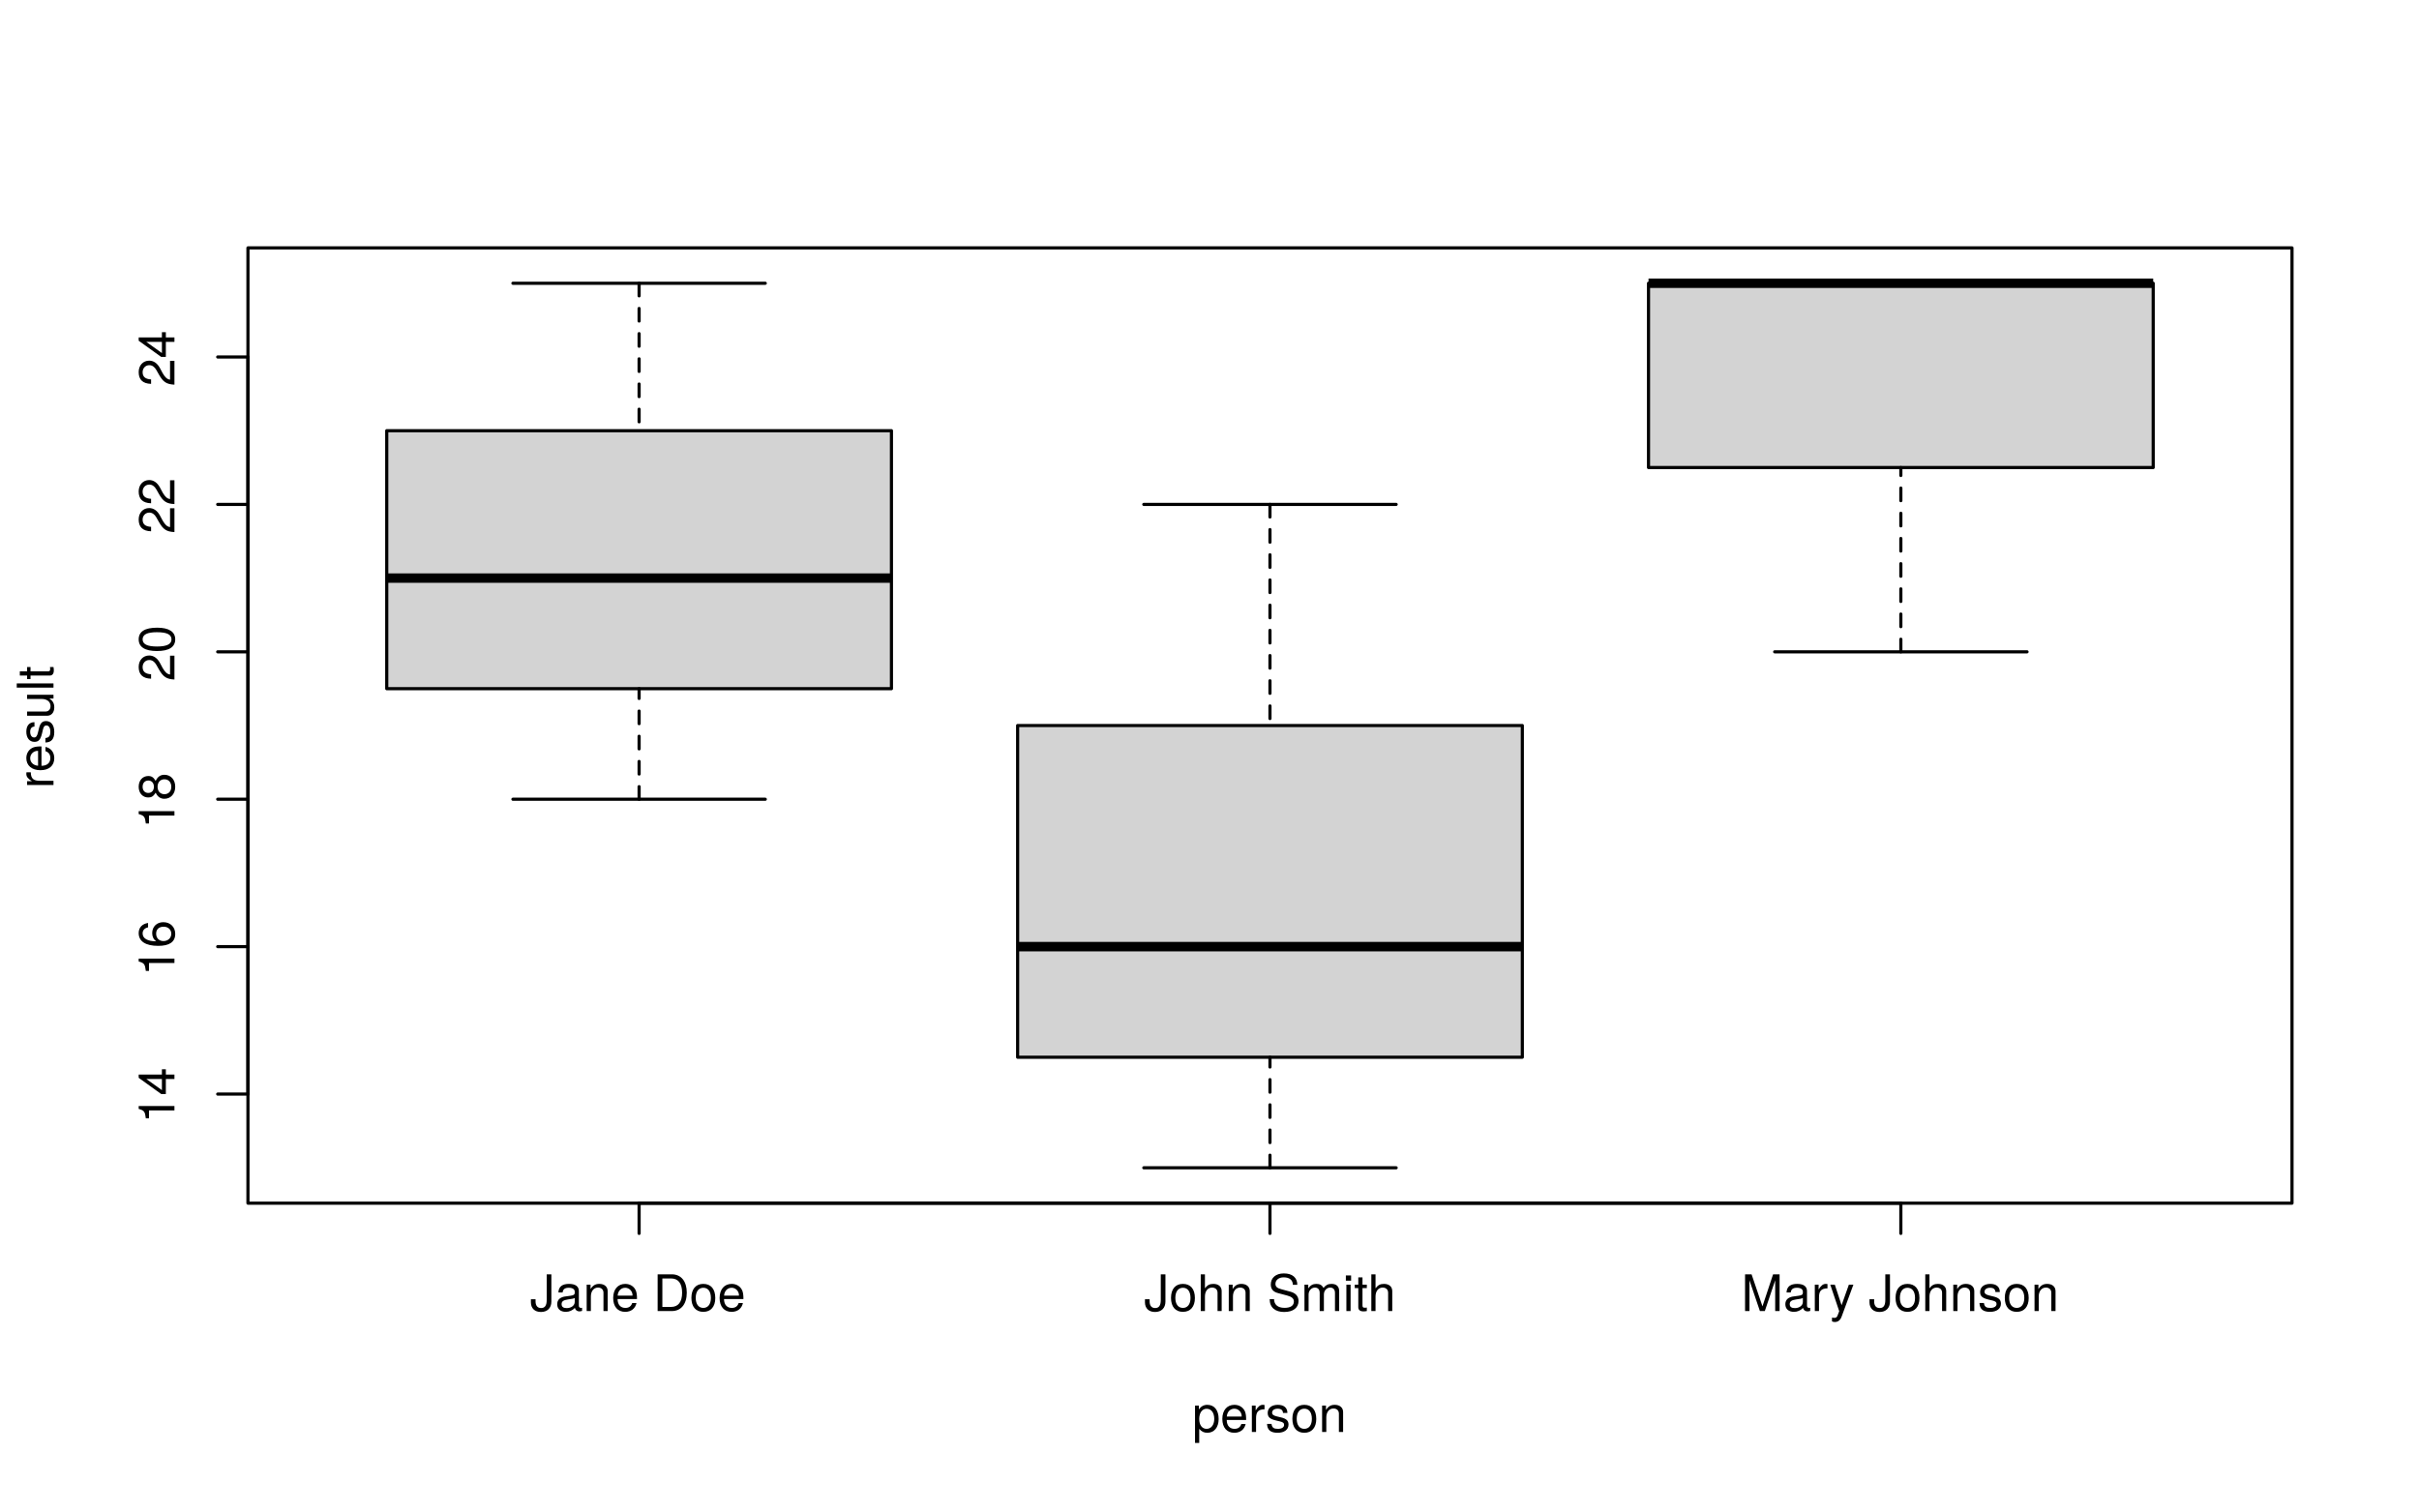
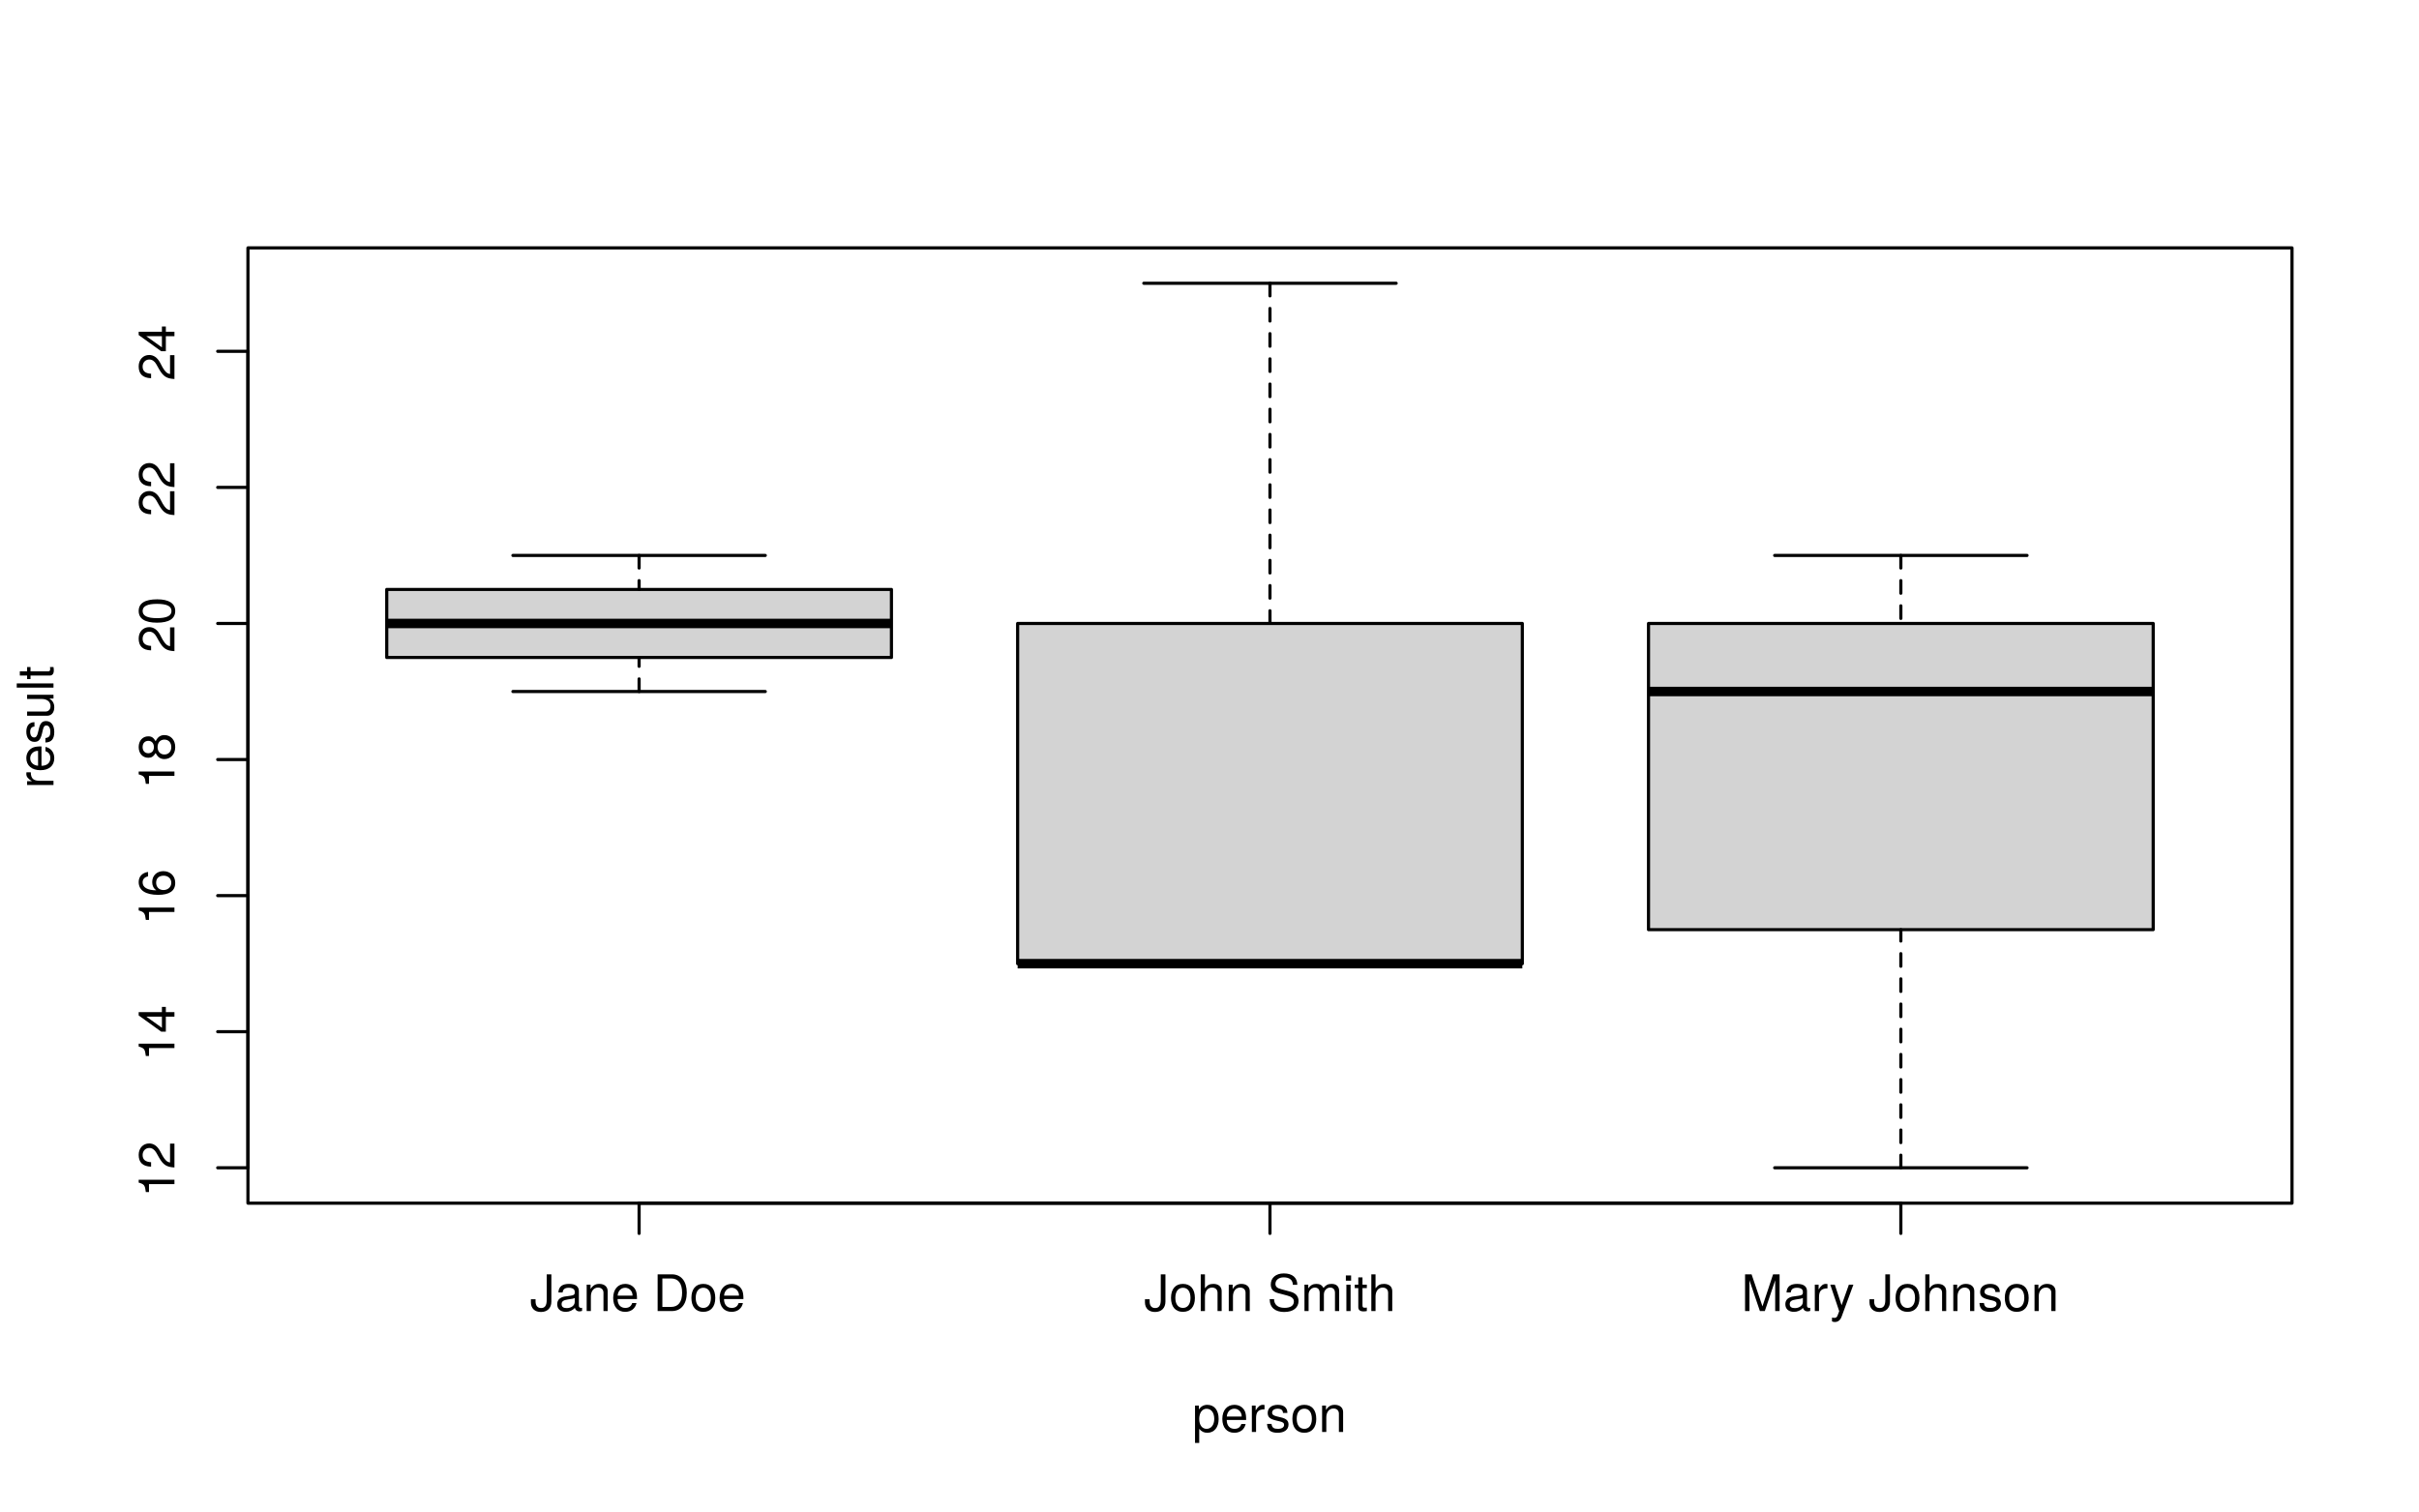
<svg xmlns="http://www.w3.org/2000/svg" xmlns:xlink="http://www.w3.org/1999/xlink" width="576pt" height="360pt" viewBox="0 0 576 360" version="1.1">
  <defs>
    <g>
      <symbol overflow="visible" id="glyph0-0">
        <path style="stroke:none;" d="" />
      </symbol>
      <symbol overflow="visible" id="glyph0-1">
        <path style="stroke:none;" d="M 5.109 -2.25 L 5.109 -8.75 L 4 -8.75 L 4 -2.656 C 4 -1.219 3.5 -0.719 2.656 -0.719 C 1.812 -0.719 1.344 -1.281 1.344 -2.297 L 1.344 -2.812 L 0.234 -2.812 L 0.234 -2.094 C 0.234 -0.688 1.109 0.219 2.641 0.219 C 4.156 0.219 5.109 -0.734 5.109 -2.25 Z M 5.109 -2.25 " />
      </symbol>
      <symbol overflow="visible" id="glyph0-2">
        <path style="stroke:none;" d="M 6.422 -0.031 L 6.422 -0.781 C 6.312 -0.75 6.266 -0.75 6.203 -0.75 C 5.859 -0.75 5.656 -0.938 5.656 -1.25 L 5.656 -4.75 C 5.656 -5.875 4.844 -6.469 3.297 -6.469 C 1.781 -6.469 0.844 -5.875 0.781 -4.422 L 1.781 -4.422 C 1.875 -5.203 2.328 -5.547 3.266 -5.547 C 4.156 -5.547 4.672 -5.203 4.672 -4.609 L 4.672 -4.344 C 4.672 -3.922 4.422 -3.75 3.625 -3.641 C 2.203 -3.469 1.984 -3.422 1.609 -3.266 C 0.875 -2.969 0.5 -2.406 0.5 -1.625 C 0.5 -0.484 1.297 0.188 2.562 0.188 C 3.375 0.188 4.156 -0.156 4.703 -0.75 C 4.812 -0.266 5.25 0.078 5.734 0.078 C 5.938 0.078 6.094 0.062 6.422 -0.031 Z M 4.672 -2.172 C 4.672 -1.266 3.75 -0.703 2.781 -0.703 C 2 -0.703 1.547 -0.969 1.547 -1.656 C 1.547 -2.312 1.984 -2.609 3.062 -2.766 C 4.109 -2.906 4.328 -2.953 4.672 -3.109 Z M 4.672 -2.172 " />
      </symbol>
      <symbol overflow="visible" id="glyph0-3">
        <path style="stroke:none;" d="M 5.844 0 L 5.844 -4.75 C 5.844 -5.797 5.062 -6.469 3.859 -6.469 C 2.922 -6.469 2.312 -6.109 1.766 -5.234 L 1.766 -6.281 L 0.844 -6.281 L 0.844 0 L 1.844 0 L 1.844 -3.469 C 1.844 -4.75 2.531 -5.594 3.547 -5.594 C 4.344 -5.594 4.844 -5.109 4.844 -4.359 L 4.844 0 Z M 5.844 0 " />
      </symbol>
      <symbol overflow="visible" id="glyph0-4">
        <path style="stroke:none;" d="M 6.156 -2.859 C 6.156 -3.766 6.078 -4.344 5.906 -4.812 C 5.5 -5.844 4.531 -6.469 3.359 -6.469 C 1.609 -6.469 0.484 -5.172 0.484 -3.109 C 0.484 -1.047 1.578 0.188 3.344 0.188 C 4.781 0.188 5.766 -0.641 6.031 -1.906 L 5.016 -1.906 C 4.734 -1.078 4.172 -0.75 3.375 -0.75 C 2.328 -0.75 1.547 -1.422 1.531 -2.859 Z M 5.094 -3.75 C 5.094 -3.75 5.094 -3.703 5.078 -3.672 L 1.547 -3.672 C 1.625 -4.781 2.344 -5.547 3.344 -5.547 C 4.328 -5.547 5.094 -4.734 5.094 -3.75 Z M 5.094 -3.75 " />
      </symbol>
      <symbol overflow="visible" id="glyph0-5">
        <path style="stroke:none;" d="" />
      </symbol>
      <symbol overflow="visible" id="glyph0-6">
        <path style="stroke:none;" d="M 8 -4.375 C 8 -7.094 6.656 -8.75 4.438 -8.75 L 1.062 -8.75 L 1.062 0 L 4.438 0 C 6.641 0 8 -1.656 8 -4.375 Z M 6.891 -4.375 C 6.891 -2.156 5.969 -0.984 4.25 -0.984 L 2.188 -0.984 L 2.188 -7.766 L 4.25 -7.766 C 5.969 -7.766 6.891 -6.594 6.891 -4.375 Z M 6.891 -4.375 " />
      </symbol>
      <symbol overflow="visible" id="glyph0-7">
        <path style="stroke:none;" d="M 6.125 -3.094 C 6.125 -5.266 5.078 -6.469 3.266 -6.469 C 1.5 -6.469 0.438 -5.25 0.438 -3.141 C 0.438 -1.031 1.484 0.188 3.281 0.188 C 5.047 0.188 6.125 -1.031 6.125 -3.094 Z M 5.078 -3.109 C 5.078 -1.625 4.375 -0.75 3.281 -0.75 C 2.156 -0.75 1.469 -1.625 1.469 -3.141 C 1.469 -4.656 2.156 -5.547 3.281 -5.547 C 4.406 -5.547 5.078 -4.672 5.078 -3.109 Z M 5.078 -3.109 " />
      </symbol>
      <symbol overflow="visible" id="glyph0-8">
        <path style="stroke:none;" d="M 5.828 0 L 5.828 -4.75 C 5.828 -5.812 5.078 -6.469 3.859 -6.469 C 2.969 -6.469 2.422 -6.188 1.844 -5.422 L 1.844 -8.75 L 0.844 -8.75 L 0.844 0 L 1.844 0 L 1.844 -3.469 C 1.844 -4.75 2.516 -5.594 3.547 -5.594 C 4.25 -5.594 4.844 -5.188 4.844 -4.359 L 4.844 0 Z M 5.828 0 " />
      </symbol>
      <symbol overflow="visible" id="glyph0-9">
        <path style="stroke:none;" d="M 7.453 -2.406 C 7.453 -3.484 6.781 -4.266 5.594 -4.594 L 3.391 -5.188 C 2.344 -5.453 1.953 -5.812 1.953 -6.484 C 1.953 -7.375 2.734 -8.031 3.906 -8.031 C 5.297 -8.031 6.094 -7.391 6.094 -6.25 L 7.156 -6.25 C 7.156 -7.969 5.969 -8.969 3.953 -8.969 C 2.031 -8.969 0.844 -7.906 0.844 -6.328 C 0.844 -5.25 1.406 -4.578 2.562 -4.281 L 4.734 -3.703 C 5.828 -3.422 6.344 -2.969 6.344 -2.297 C 6.344 -1.328 5.609 -0.766 4.109 -0.766 C 2.453 -0.766 1.625 -1.594 1.625 -2.844 L 0.578 -2.844 C 0.578 -0.781 1.969 0.219 4.031 0.219 C 6.25 0.219 7.453 -0.844 7.453 -2.406 Z M 7.453 -2.406 " />
      </symbol>
      <symbol overflow="visible" id="glyph0-10">
        <path style="stroke:none;" d="M 9.125 0 L 9.125 -4.719 C 9.125 -5.844 8.5 -6.469 7.312 -6.469 C 6.484 -6.469 5.969 -6.219 5.391 -5.516 C 5.016 -6.188 4.516 -6.469 3.703 -6.469 C 2.859 -6.469 2.297 -6.156 1.766 -5.406 L 1.766 -6.281 L 0.859 -6.281 L 0.859 0 L 1.844 0 L 1.844 -3.953 C 1.844 -4.859 2.516 -5.594 3.328 -5.594 C 4.062 -5.594 4.484 -5.141 4.484 -4.328 L 4.484 0 L 5.484 0 L 5.484 -3.953 C 5.484 -4.859 6.156 -5.594 6.969 -5.594 C 7.703 -5.594 8.125 -5.125 8.125 -4.328 L 8.125 0 Z M 9.125 0 " />
      </symbol>
      <symbol overflow="visible" id="glyph0-11">
        <path style="stroke:none;" d="M 1.844 0 L 1.844 -6.281 L 0.844 -6.281 L 0.844 0 Z M 1.969 -7.234 L 1.969 -8.484 L 0.719 -8.484 L 0.719 -7.234 Z M 1.969 -7.234 " />
      </symbol>
      <symbol overflow="visible" id="glyph0-12">
        <path style="stroke:none;" d="M 3.047 0 L 3.047 -0.844 C 2.922 -0.797 2.766 -0.797 2.562 -0.797 C 2.141 -0.797 2.016 -0.906 2.016 -1.359 L 2.016 -5.469 L 3.047 -5.469 L 3.047 -6.281 L 2.016 -6.281 L 2.016 -8.016 L 1.016 -8.016 L 1.016 -6.281 L 0.172 -6.281 L 0.172 -5.469 L 1.016 -5.469 L 1.016 -0.906 C 1.016 -0.281 1.453 0.078 2.234 0.078 C 2.469 0.078 2.719 0.062 3.047 0 Z M 3.047 0 " />
      </symbol>
      <symbol overflow="visible" id="glyph0-13">
        <path style="stroke:none;" d="M 9.125 0 L 9.125 -8.75 L 7.578 -8.75 L 5.047 -1.125 L 2.453 -8.75 L 0.906 -8.75 L 0.906 0 L 1.953 0 L 1.953 -7.328 L 4.438 0 L 5.609 0 L 8.078 -7.328 L 8.078 0 Z M 9.125 0 " />
      </symbol>
      <symbol overflow="visible" id="glyph0-14">
        <path style="stroke:none;" d="M 3.859 -5.406 L 3.859 -6.438 C 3.688 -6.453 3.594 -6.469 3.469 -6.469 C 2.812 -6.469 2.328 -6.078 1.75 -5.141 L 1.75 -6.281 L 0.844 -6.281 L 0.844 0 L 1.844 0 L 1.844 -3.266 C 1.844 -4.688 2.297 -5.391 3.859 -5.406 Z M 3.859 -5.406 " />
      </symbol>
      <symbol overflow="visible" id="glyph0-15">
        <path style="stroke:none;" d="M 5.734 -6.281 L 4.656 -6.281 L 2.922 -1.391 L 1.312 -6.281 L 0.234 -6.281 L 2.359 0.031 L 1.984 1.016 C 1.812 1.469 1.609 1.625 1.172 1.625 C 1.031 1.625 0.859 1.609 0.641 1.562 L 0.641 2.453 C 0.859 2.562 1.062 2.609 1.312 2.609 C 2.031 2.609 2.609 2.219 2.938 1.312 Z M 5.734 -6.281 " />
      </symbol>
      <symbol overflow="visible" id="glyph0-16">
        <path style="stroke:none;" d="M 5.516 -1.766 C 5.516 -2.703 4.984 -3.172 3.734 -3.469 L 2.766 -3.703 C 1.953 -3.891 1.609 -4.156 1.609 -4.594 C 1.609 -5.172 2.125 -5.547 2.938 -5.547 C 3.75 -5.547 4.172 -5.203 4.203 -4.531 L 5.25 -4.531 C 5.25 -5.766 4.422 -6.469 2.969 -6.469 C 1.516 -6.469 0.562 -5.719 0.562 -4.547 C 0.562 -3.562 1.062 -3.094 2.562 -2.734 L 3.484 -2.516 C 4.188 -2.344 4.469 -2.141 4.469 -1.688 C 4.469 -1.094 3.875 -0.75 3 -0.75 C 2.094 -0.75 1.594 -0.953 1.469 -1.922 L 0.406 -1.922 C 0.453 -0.469 1.266 0.188 2.922 0.188 C 4.5 0.188 5.516 -0.547 5.516 -1.766 Z M 5.516 -1.766 " />
      </symbol>
      <symbol overflow="visible" id="glyph0-17">
        <path style="stroke:none;" d="M 6.281 -3.078 C 6.281 -5.203 5.25 -6.469 3.578 -6.469 C 2.719 -6.469 2.047 -6.078 1.578 -5.344 L 1.578 -6.281 L 0.656 -6.281 L 0.656 2.609 L 1.656 2.609 L 1.656 -0.75 C 2.188 -0.109 2.766 0.188 3.594 0.188 C 5.203 0.188 6.281 -1.078 6.281 -3.078 Z M 5.234 -3.109 C 5.234 -1.688 4.5 -0.75 3.406 -0.75 C 2.359 -0.75 1.656 -1.625 1.656 -3.094 C 1.656 -4.578 2.359 -5.531 3.406 -5.531 C 4.516 -5.531 5.234 -4.609 5.234 -3.109 Z M 5.234 -3.109 " />
      </symbol>
      <symbol overflow="visible" id="glyph1-0">
        <path style="stroke:none;" d="" />
      </symbol>
      <symbol overflow="visible" id="glyph1-1">
        <path style="stroke:none;" d="M 0 -4.156 L -8.516 -4.156 L -8.516 -3.469 C -7.203 -3.094 -7.016 -2.859 -6.812 -1.219 L -6.062 -1.219 L -6.062 -3.109 L 0 -3.109 Z M 0 -4.156 " />
      </symbol>
      <symbol overflow="visible" id="glyph1-2">
+         <path style="stroke:none;" d="M -6.016 -6.125 C -7.453 -6.125 -8.516 -5.016 -8.516 -3.406 C -8.516 -1.672 -7.625 -0.656 -5.562 -0.594 L -5.562 -1.656 C -6.984 -1.734 -7.578 -2.328 -7.578 -3.375 C -7.578 -4.328 -6.906 -5.047 -5.984 -5.047 C -5.312 -5.047 -4.734 -4.656 -4.312 -3.906 L -3.688 -2.797 C -2.672 -1.016 -1.875 -0.5 0 -0.406 L 0 -6.078 L -1.047 -6.078 L -1.047 -1.594 C -1.734 -1.703 -2.188 -2.094 -2.797 -3.125 L -3.438 -4.328 C -4.078 -5.516 -4.969 -6.125 -6.016 -6.125 Z M -6.016 -6.125 " />
+       </symbol>
+       <symbol overflow="visible" id="glyph1-3">
        <path style="stroke:none;" d="M -2.047 -6.234 L -2.984 -6.234 L -2.984 -4.984 L -8.516 -4.984 L -8.516 -4.203 L -3.156 -0.344 L -2.047 -0.344 L -2.047 -3.922 L 0 -3.922 L 0 -4.984 L -2.047 -4.984 Z M -2.984 -3.922 L -2.984 -1.266 L -6.703 -3.922 Z M -2.984 -3.922 " />
      </symbol>
-       <symbol overflow="visible" id="glyph1-3">
+       <symbol overflow="visible" id="glyph1-4">
        <path style="stroke:none;" d="M -2.641 -6.156 C -4.219 -6.156 -5.297 -5.078 -5.297 -3.547 C -5.297 -2.719 -4.969 -2.047 -4.344 -1.594 C -6.422 -1.609 -7.578 -2.281 -7.578 -3.484 C -7.578 -4.234 -7.109 -4.75 -6.281 -4.922 L -6.281 -5.969 C -7.688 -5.766 -8.516 -4.859 -8.516 -3.562 C -8.516 -1.578 -6.844 -0.516 -3.875 -0.516 C -1.219 -0.516 0.188 -1.422 0.188 -3.375 C 0.188 -4.984 -0.969 -6.156 -2.641 -6.156 Z M -2.562 -5.078 C -1.484 -5.078 -0.75 -4.359 -0.75 -3.391 C -0.75 -2.406 -1.531 -1.656 -2.609 -1.656 C -3.672 -1.656 -4.359 -2.375 -4.359 -3.422 C -4.359 -4.438 -3.703 -5.078 -2.562 -5.078 Z M -2.562 -5.078 " />
      </symbol>
-       <symbol overflow="visible" id="glyph1-4">
+       <symbol overflow="visible" id="glyph1-5">
        <path style="stroke:none;" d="M -2.406 -6.156 C -3.344 -6.156 -4.016 -5.672 -4.469 -4.688 C -5 -5.562 -5.438 -5.859 -6.234 -5.859 C -7.578 -5.859 -8.516 -4.812 -8.516 -3.297 C -8.516 -1.797 -7.578 -0.75 -6.234 -0.75 C -5.453 -0.75 -5.016 -1.031 -4.469 -1.891 C -4.016 -0.922 -3.344 -0.438 -2.406 -0.438 C -0.859 -0.438 0.188 -1.625 0.188 -3.297 C 0.188 -4.984 -0.859 -6.156 -2.406 -6.156 Z M -6.219 -4.781 C -5.422 -4.781 -4.891 -4.188 -4.891 -3.297 C -4.891 -2.406 -5.422 -1.828 -6.234 -1.828 C -7.047 -1.828 -7.578 -2.406 -7.578 -3.297 C -7.578 -4.203 -7.047 -4.781 -6.219 -4.781 Z M -2.391 -5.078 C -1.375 -5.078 -0.75 -4.359 -0.75 -3.281 C -0.75 -2.25 -1.391 -1.531 -2.391 -1.531 C -3.391 -1.531 -4.016 -2.25 -4.016 -3.297 C -4.016 -4.359 -3.391 -5.078 -2.391 -5.078 Z M -2.391 -5.078 " />
-       </symbol>
-       <symbol overflow="visible" id="glyph1-5">
-         <path style="stroke:none;" d="M -6.016 -6.125 C -7.453 -6.125 -8.516 -5.016 -8.516 -3.406 C -8.516 -1.672 -7.625 -0.656 -5.562 -0.594 L -5.562 -1.656 C -6.984 -1.734 -7.578 -2.328 -7.578 -3.375 C -7.578 -4.328 -6.906 -5.047 -5.984 -5.047 C -5.312 -5.047 -4.734 -4.656 -4.312 -3.906 L -3.688 -2.797 C -2.672 -1.016 -1.875 -0.5 0 -0.406 L 0 -6.078 L -1.047 -6.078 L -1.047 -1.594 C -1.734 -1.703 -2.188 -2.094 -2.797 -3.125 L -3.438 -4.328 C -4.078 -5.516 -4.969 -6.125 -6.016 -6.125 Z M -6.016 -6.125 " />
      </symbol>
      <symbol overflow="visible" id="glyph1-6">
        <path style="stroke:none;" d="M -4.094 -6.078 C -7.047 -6.078 -8.516 -5.141 -8.516 -3.297 C -8.516 -1.469 -7.016 -0.516 -4.156 -0.516 C -1.297 -0.516 0.188 -1.469 0.188 -3.297 C 0.188 -5.094 -1.297 -6.078 -4.094 -6.078 Z M -4.188 -5 C -1.781 -5 -0.703 -4.453 -0.703 -3.281 C -0.703 -2.156 -1.828 -1.594 -4.156 -1.594 C -6.484 -1.594 -7.578 -2.156 -7.578 -3.297 C -7.578 -4.438 -6.469 -5 -4.188 -5 Z M -4.188 -5 " />
      </symbol>
      <symbol overflow="visible" id="glyph1-7">
        <path style="stroke:none;" d="M -5.406 -3.859 L -6.438 -3.859 C -6.453 -3.688 -6.469 -3.594 -6.469 -3.469 C -6.469 -2.812 -6.078 -2.328 -5.141 -1.75 L -6.281 -1.75 L -6.281 -0.844 L 0 -0.844 L 0 -1.844 L -3.266 -1.844 C -4.688 -1.844 -5.391 -2.297 -5.406 -3.859 Z M -5.406 -3.859 " />
      </symbol>
      <symbol overflow="visible" id="glyph1-8">
        <path style="stroke:none;" d="M -2.859 -6.156 C -3.766 -6.156 -4.344 -6.078 -4.812 -5.906 C -5.844 -5.5 -6.469 -4.531 -6.469 -3.359 C -6.469 -1.609 -5.172 -0.484 -3.109 -0.484 C -1.047 -0.484 0.188 -1.578 0.188 -3.344 C 0.188 -4.781 -0.641 -5.766 -1.906 -6.031 L -1.906 -5.016 C -1.078 -4.734 -0.75 -4.172 -0.75 -3.375 C -0.75 -2.328 -1.422 -1.547 -2.859 -1.531 Z M -3.75 -5.094 C -3.75 -5.094 -3.703 -5.094 -3.672 -5.078 L -3.672 -1.547 C -4.781 -1.625 -5.547 -2.344 -5.547 -3.344 C -5.547 -4.328 -4.734 -5.094 -3.75 -5.094 Z M -3.75 -5.094 " />
      </symbol>
      <symbol overflow="visible" id="glyph1-9">
        <path style="stroke:none;" d="M -1.766 -5.516 C -2.703 -5.516 -3.172 -4.984 -3.469 -3.734 L -3.703 -2.766 C -3.891 -1.953 -4.156 -1.609 -4.594 -1.609 C -5.172 -1.609 -5.547 -2.125 -5.547 -2.938 C -5.547 -3.75 -5.203 -4.172 -4.531 -4.203 L -4.531 -5.25 C -5.766 -5.25 -6.469 -4.422 -6.469 -2.969 C -6.469 -1.516 -5.719 -0.562 -4.547 -0.562 C -3.562 -0.562 -3.094 -1.062 -2.734 -2.562 L -2.516 -3.484 C -2.344 -4.188 -2.141 -4.469 -1.688 -4.469 C -1.094 -4.469 -0.75 -3.875 -0.75 -3 C -0.75 -2.094 -0.953 -1.594 -1.922 -1.469 L -1.922 -0.406 C -0.469 -0.453 0.188 -1.266 0.188 -2.922 C 0.188 -4.5 -0.547 -5.516 -1.766 -5.516 Z M -1.766 -5.516 " />
      </symbol>
      <symbol overflow="visible" id="glyph1-10">
        <path style="stroke:none;" d="M 0 -5.781 L -6.281 -5.781 L -6.281 -4.781 L -2.812 -4.781 C -1.531 -4.781 -0.703 -4.109 -0.703 -3.078 C -0.703 -2.281 -1.172 -1.781 -1.938 -1.781 L -6.281 -1.781 L -6.281 -0.781 L -1.531 -0.781 C -0.484 -0.781 0.188 -1.562 0.188 -2.781 C 0.188 -3.703 -0.141 -4.297 -0.969 -4.891 L 0 -4.891 Z M 0 -5.781 " />
      </symbol>
      <symbol overflow="visible" id="glyph1-11">
        <path style="stroke:none;" d="M 0 -1.812 L -8.75 -1.812 L -8.75 -0.812 L 0 -0.812 Z M 0 -1.812 " />
      </symbol>
      <symbol overflow="visible" id="glyph1-12">
        <path style="stroke:none;" d="M 0 -3.047 L -0.844 -3.047 C -0.797 -2.922 -0.797 -2.766 -0.797 -2.562 C -0.797 -2.141 -0.906 -2.016 -1.359 -2.016 L -5.469 -2.016 L -5.469 -3.047 L -6.281 -3.047 L -6.281 -2.016 L -8.016 -2.016 L -8.016 -1.016 L -6.281 -1.016 L -6.281 -0.172 L -5.469 -0.172 L -5.469 -1.016 L -0.906 -1.016 C -0.281 -1.016 0.078 -1.453 0.078 -2.234 C 0.078 -2.469 0.062 -2.719 0 -3.047 Z M 0 -3.047 " />
      </symbol>
    </g>
  </defs>
  <g id="surface101">
    <rect x="0" y="0" width="576" height="360" style="fill:rgb(100%,100%,100%);fill-opacity:1;stroke:none;" />
-     <path style=" stroke:none;fill-rule:nonzero;fill:rgb(82.745%,82.745%,82.745%);fill-opacity:1;" d="M 92.09 164.023 L 212.266 164.023 L 212.266 102.578 L 92.09 102.578 Z M 92.09 164.023 " />
-     <path style="fill:none;stroke-width:2.25;stroke-linecap:butt;stroke-linejoin:round;stroke:rgb(0%,0%,0%);stroke-opacity:1;stroke-miterlimit:10;" d="M 92.09 137.688 L 212.266 137.688 " />
-     <path style="fill:none;stroke-width:0.75;stroke-linecap:round;stroke-linejoin:round;stroke:rgb(0%,0%,0%);stroke-opacity:1;stroke-dasharray:3,3;stroke-miterlimit:10;" d="M 152.18 190.355 L 152.18 164.023 " />
-     <path style="fill:none;stroke-width:0.75;stroke-linecap:round;stroke-linejoin:round;stroke:rgb(0%,0%,0%);stroke-opacity:1;stroke-dasharray:3,3;stroke-miterlimit:10;" d="M 152.18 67.465 L 152.18 102.578 " />
-     <path style="fill:none;stroke-width:0.75;stroke-linecap:round;stroke-linejoin:round;stroke:rgb(0%,0%,0%);stroke-opacity:1;stroke-miterlimit:10;" d="M 122.133 190.355 L 182.223 190.355 " />
-     <path style="fill:none;stroke-width:0.75;stroke-linecap:round;stroke-linejoin:round;stroke:rgb(0%,0%,0%);stroke-opacity:1;stroke-miterlimit:10;" d="M 122.133 67.465 L 182.223 67.465 " />
-     <path style="fill:none;stroke-width:0.75;stroke-linecap:round;stroke-linejoin:round;stroke:rgb(0%,0%,0%);stroke-opacity:1;stroke-miterlimit:10;" d="M 92.09 164.023 L 212.266 164.023 L 212.266 102.578 L 92.09 102.578 Z M 92.09 164.023 " />
-     <path style=" stroke:none;fill-rule:nonzero;fill:rgb(82.745%,82.745%,82.745%);fill-opacity:1;" d="M 242.312 251.801 L 362.488 251.801 L 362.488 172.801 L 242.312 172.801 Z M 242.312 251.801 " />
-     <path style="fill:none;stroke-width:2.25;stroke-linecap:butt;stroke-linejoin:round;stroke:rgb(0%,0%,0%);stroke-opacity:1;stroke-miterlimit:10;" d="M 242.312 225.465 L 362.488 225.465 " />
-     <path style="fill:none;stroke-width:0.75;stroke-linecap:round;stroke-linejoin:round;stroke:rgb(0%,0%,0%);stroke-opacity:1;stroke-dasharray:3,3;stroke-miterlimit:10;" d="M 302.398 278.133 L 302.398 251.801 " />
-     <path style="fill:none;stroke-width:0.75;stroke-linecap:round;stroke-linejoin:round;stroke:rgb(0%,0%,0%);stroke-opacity:1;stroke-dasharray:3,3;stroke-miterlimit:10;" d="M 302.398 120.133 L 302.398 172.801 " />
-     <path style="fill:none;stroke-width:0.75;stroke-linecap:round;stroke-linejoin:round;stroke:rgb(0%,0%,0%);stroke-opacity:1;stroke-miterlimit:10;" d="M 272.355 278.133 L 332.445 278.133 " />
-     <path style="fill:none;stroke-width:0.75;stroke-linecap:round;stroke-linejoin:round;stroke:rgb(0%,0%,0%);stroke-opacity:1;stroke-miterlimit:10;" d="M 272.355 120.133 L 332.445 120.133 " />
-     <path style="fill:none;stroke-width:0.75;stroke-linecap:round;stroke-linejoin:round;stroke:rgb(0%,0%,0%);stroke-opacity:1;stroke-miterlimit:10;" d="M 242.312 251.801 L 362.488 251.801 L 362.488 172.801 L 242.312 172.801 Z M 242.312 251.801 " />
-     <path style=" stroke:none;fill-rule:nonzero;fill:rgb(82.745%,82.745%,82.745%);fill-opacity:1;" d="M 392.535 111.355 L 512.711 111.355 L 512.711 67.465 L 392.535 67.465 Z M 392.535 111.355 " />
-     <path style="fill:none;stroke-width:2.25;stroke-linecap:butt;stroke-linejoin:round;stroke:rgb(0%,0%,0%);stroke-opacity:1;stroke-miterlimit:10;" d="M 392.535 67.465 L 512.711 67.465 " />
-     <path style="fill:none;stroke-width:0.75;stroke-linecap:round;stroke-linejoin:round;stroke:rgb(0%,0%,0%);stroke-opacity:1;stroke-dasharray:3,3;stroke-miterlimit:10;" d="M 452.621 155.246 L 452.621 111.355 " />
-     <path style="fill:none;stroke-width:0.75;stroke-linecap:round;stroke-linejoin:round;stroke:rgb(0%,0%,0%);stroke-opacity:1;stroke-dasharray:3,3;stroke-miterlimit:10;" d="M 452.621 67.465 L 452.621 67.465 " />
-     <path style="fill:none;stroke-width:0.75;stroke-linecap:round;stroke-linejoin:round;stroke:rgb(0%,0%,0%);stroke-opacity:1;stroke-miterlimit:10;" d="M 422.578 155.246 L 482.668 155.246 " />
-     <path style="fill:none;stroke-width:0.75;stroke-linecap:round;stroke-linejoin:round;stroke:rgb(0%,0%,0%);stroke-opacity:1;stroke-miterlimit:10;" d="M 422.578 67.465 L 482.668 67.465 " />
-     <path style="fill:none;stroke-width:0.75;stroke-linecap:round;stroke-linejoin:round;stroke:rgb(0%,0%,0%);stroke-opacity:1;stroke-miterlimit:10;" d="M 392.535 111.355 L 512.711 111.355 L 512.711 67.465 L 392.535 67.465 Z M 392.535 111.355 " />
+     <path style=" stroke:none;fill-rule:nonzero;fill:rgb(82.745%,82.745%,82.745%);fill-opacity:1;" d="M 92.09 156.594 L 212.266 156.594 L 212.266 140.391 L 92.09 140.391 Z M 92.09 156.594 " />
+     <path style="fill:none;stroke-width:2.25;stroke-linecap:butt;stroke-linejoin:round;stroke:rgb(0%,0%,0%);stroke-opacity:1;stroke-miterlimit:10;" d="M 92.09 148.492 L 212.266 148.492 " />
+     <path style="fill:none;stroke-width:0.75;stroke-linecap:round;stroke-linejoin:round;stroke:rgb(0%,0%,0%);stroke-opacity:1;stroke-dasharray:3,3;stroke-miterlimit:10;" d="M 152.18 164.699 L 152.18 156.594 " />
+     <path style="fill:none;stroke-width:0.75;stroke-linecap:round;stroke-linejoin:round;stroke:rgb(0%,0%,0%);stroke-opacity:1;stroke-dasharray:3,3;stroke-miterlimit:10;" d="M 152.18 132.289 L 152.18 140.391 " />
+     <path style="fill:none;stroke-width:0.75;stroke-linecap:round;stroke-linejoin:round;stroke:rgb(0%,0%,0%);stroke-opacity:1;stroke-miterlimit:10;" d="M 122.133 164.699 L 182.223 164.699 " />
+     <path style="fill:none;stroke-width:0.75;stroke-linecap:round;stroke-linejoin:round;stroke:rgb(0%,0%,0%);stroke-opacity:1;stroke-miterlimit:10;" d="M 122.133 132.289 L 182.223 132.289 " />
+     <path style="fill:none;stroke-width:0.75;stroke-linecap:round;stroke-linejoin:round;stroke:rgb(0%,0%,0%);stroke-opacity:1;stroke-miterlimit:10;" d="M 92.09 156.594 L 212.266 156.594 L 212.266 140.391 L 92.09 140.391 Z M 92.09 156.594 " />
+     <path style=" stroke:none;fill-rule:nonzero;fill:rgb(82.745%,82.745%,82.745%);fill-opacity:1;" d="M 242.312 229.52 L 362.488 229.52 L 362.488 148.492 L 242.312 148.492 Z M 242.312 229.52 " />
+     <path style="fill:none;stroke-width:2.25;stroke-linecap:butt;stroke-linejoin:round;stroke:rgb(0%,0%,0%);stroke-opacity:1;stroke-miterlimit:10;" d="M 242.312 229.52 L 362.488 229.52 " />
+     <path style="fill:none;stroke-width:0.75;stroke-linecap:round;stroke-linejoin:round;stroke:rgb(0%,0%,0%);stroke-opacity:1;stroke-dasharray:3,3;stroke-miterlimit:10;" d="M 302.398 229.52 L 302.398 229.52 " />
+     <path style="fill:none;stroke-width:0.75;stroke-linecap:round;stroke-linejoin:round;stroke:rgb(0%,0%,0%);stroke-opacity:1;stroke-dasharray:3,3;stroke-miterlimit:10;" d="M 302.398 67.465 L 302.398 148.492 " />
+     <path style="fill:none;stroke-width:0.75;stroke-linecap:round;stroke-linejoin:round;stroke:rgb(0%,0%,0%);stroke-opacity:1;stroke-miterlimit:10;" d="M 272.355 229.52 L 332.445 229.52 " />
+     <path style="fill:none;stroke-width:0.75;stroke-linecap:round;stroke-linejoin:round;stroke:rgb(0%,0%,0%);stroke-opacity:1;stroke-miterlimit:10;" d="M 272.355 67.465 L 332.445 67.465 " />
+     <path style="fill:none;stroke-width:0.75;stroke-linecap:round;stroke-linejoin:round;stroke:rgb(0%,0%,0%);stroke-opacity:1;stroke-miterlimit:10;" d="M 242.312 229.52 L 362.488 229.52 L 362.488 148.492 L 242.312 148.492 Z M 242.312 229.52 " />
+     <path style=" stroke:none;fill-rule:nonzero;fill:rgb(82.745%,82.745%,82.745%);fill-opacity:1;" d="M 392.535 221.414 L 512.711 221.414 L 512.711 148.492 L 392.535 148.492 Z M 392.535 221.414 " />
+     <path style="fill:none;stroke-width:2.25;stroke-linecap:butt;stroke-linejoin:round;stroke:rgb(0%,0%,0%);stroke-opacity:1;stroke-miterlimit:10;" d="M 392.535 164.699 L 512.711 164.699 " />
+     <path style="fill:none;stroke-width:0.75;stroke-linecap:round;stroke-linejoin:round;stroke:rgb(0%,0%,0%);stroke-opacity:1;stroke-dasharray:3,3;stroke-miterlimit:10;" d="M 452.621 278.133 L 452.621 221.414 " />
+     <path style="fill:none;stroke-width:0.75;stroke-linecap:round;stroke-linejoin:round;stroke:rgb(0%,0%,0%);stroke-opacity:1;stroke-dasharray:3,3;stroke-miterlimit:10;" d="M 452.621 132.289 L 452.621 148.492 " />
+     <path style="fill:none;stroke-width:0.75;stroke-linecap:round;stroke-linejoin:round;stroke:rgb(0%,0%,0%);stroke-opacity:1;stroke-miterlimit:10;" d="M 422.578 278.133 L 482.668 278.133 " />
+     <path style="fill:none;stroke-width:0.75;stroke-linecap:round;stroke-linejoin:round;stroke:rgb(0%,0%,0%);stroke-opacity:1;stroke-miterlimit:10;" d="M 422.578 132.289 L 482.668 132.289 " />
+     <path style="fill:none;stroke-width:0.75;stroke-linecap:round;stroke-linejoin:round;stroke:rgb(0%,0%,0%);stroke-opacity:1;stroke-miterlimit:10;" d="M 392.535 221.414 L 512.711 221.414 L 512.711 148.492 L 392.535 148.492 Z M 392.535 221.414 " />
    <path style="fill:none;stroke-width:0.75;stroke-linecap:round;stroke-linejoin:round;stroke:rgb(0%,0%,0%);stroke-opacity:1;stroke-miterlimit:10;" d="M 152.18 286.559 L 452.621 286.559 " />
    <path style="fill:none;stroke-width:0.75;stroke-linecap:round;stroke-linejoin:round;stroke:rgb(0%,0%,0%);stroke-opacity:1;stroke-miterlimit:10;" d="M 152.18 286.559 L 152.18 293.762 " />
    <path style="fill:none;stroke-width:0.75;stroke-linecap:round;stroke-linejoin:round;stroke:rgb(0%,0%,0%);stroke-opacity:1;stroke-miterlimit:10;" d="M 302.398 286.559 L 302.398 293.762 " />
    <path style="fill:none;stroke-width:0.75;stroke-linecap:round;stroke-linejoin:round;stroke:rgb(0%,0%,0%);stroke-opacity:1;stroke-miterlimit:10;" d="M 452.621 286.559 L 452.621 293.762 " />
    <g style="fill:rgb(0%,0%,0%);fill-opacity:1;">
      <use xlink:href="#glyph0-1" x="126.18" y="312.257" />
      <use xlink:href="#glyph0-2" x="132.18" y="312.257" />
      <use xlink:href="#glyph0-3" x="138.852" y="312.257" />
      <use xlink:href="#glyph0-4" x="145.523" y="312.257" />
      <use xlink:href="#glyph0-5" x="152.195" y="312.257" />
      <use xlink:href="#glyph0-6" x="155.531" y="312.257" />
      <use xlink:href="#glyph0-7" x="164.195" y="312.257" />
      <use xlink:href="#glyph0-4" x="170.867" y="312.257" />
    </g>
    <g style="fill:rgb(0%,0%,0%);fill-opacity:1;">
      <use xlink:href="#glyph0-1" x="272.398" y="312.257" />
      <use xlink:href="#glyph0-7" x="278.398" y="312.257" />
      <use xlink:href="#glyph0-8" x="285.07" y="312.257" />
      <use xlink:href="#glyph0-3" x="291.742" y="312.257" />
      <use xlink:href="#glyph0-5" x="298.414" y="312.257" />
      <use xlink:href="#glyph0-9" x="301.75" y="312.257" />
      <use xlink:href="#glyph0-10" x="309.754" y="312.257" />
      <use xlink:href="#glyph0-11" x="319.75" y="312.257" />
      <use xlink:href="#glyph0-12" x="322.414" y="312.257" />
      <use xlink:href="#glyph0-8" x="325.69" y="312.257" />
    </g>
    <g style="fill:rgb(0%,0%,0%);fill-opacity:1;">
      <use xlink:href="#glyph0-13" x="414.621" y="312.257" />
      <use xlink:href="#glyph0-2" x="424.617" y="312.257" />
      <use xlink:href="#glyph0-14" x="431.289" y="312.257" />
      <use xlink:href="#glyph0-15" x="435.585" y="312.257" />
      <use xlink:href="#glyph0-5" x="441.585" y="312.257" />
      <use xlink:href="#glyph0-1" x="444.921" y="312.257" />
      <use xlink:href="#glyph0-7" x="450.921" y="312.257" />
      <use xlink:href="#glyph0-8" x="457.593" y="312.257" />
      <use xlink:href="#glyph0-3" x="464.265" y="312.257" />
      <use xlink:href="#glyph0-16" x="470.937" y="312.257" />
      <use xlink:href="#glyph0-7" x="476.937" y="312.257" />
      <use xlink:href="#glyph0-3" x="483.608" y="312.257" />
    </g>
-     <path style="fill:none;stroke-width:0.75;stroke-linecap:round;stroke-linejoin:round;stroke:rgb(0%,0%,0%);stroke-opacity:1;stroke-miterlimit:10;" d="M 59.039 260.578 L 59.039 85.023 " />
-     <path style="fill:none;stroke-width:0.75;stroke-linecap:round;stroke-linejoin:round;stroke:rgb(0%,0%,0%);stroke-opacity:1;stroke-miterlimit:10;" d="M 59.039 260.578 L 51.84 260.578 " />
-     <path style="fill:none;stroke-width:0.75;stroke-linecap:round;stroke-linejoin:round;stroke:rgb(0%,0%,0%);stroke-opacity:1;stroke-miterlimit:10;" d="M 59.039 225.465 L 51.84 225.465 " />
-     <path style="fill:none;stroke-width:0.75;stroke-linecap:round;stroke-linejoin:round;stroke:rgb(0%,0%,0%);stroke-opacity:1;stroke-miterlimit:10;" d="M 59.039 190.355 L 51.84 190.355 " />
-     <path style="fill:none;stroke-width:0.75;stroke-linecap:round;stroke-linejoin:round;stroke:rgb(0%,0%,0%);stroke-opacity:1;stroke-miterlimit:10;" d="M 59.039 155.246 L 51.84 155.246 " />
-     <path style="fill:none;stroke-width:0.75;stroke-linecap:round;stroke-linejoin:round;stroke:rgb(0%,0%,0%);stroke-opacity:1;stroke-miterlimit:10;" d="M 59.039 120.133 L 51.84 120.133 " />
-     <path style="fill:none;stroke-width:0.75;stroke-linecap:round;stroke-linejoin:round;stroke:rgb(0%,0%,0%);stroke-opacity:1;stroke-miterlimit:10;" d="M 59.039 85.023 L 51.84 85.023 " />
-     <g style="fill:rgb(0%,0%,0%);fill-opacity:1;">
-       <use xlink:href="#glyph1-1" x="41.538" y="267.578" />
-       <use xlink:href="#glyph1-2" x="41.538" y="260.906" />
-     </g>
-     <g style="fill:rgb(0%,0%,0%);fill-opacity:1;">
-       <use xlink:href="#glyph1-1" x="41.538" y="232.465" />
-       <use xlink:href="#glyph1-3" x="41.538" y="225.793" />
-     </g>
-     <g style="fill:rgb(0%,0%,0%);fill-opacity:1;">
-       <use xlink:href="#glyph1-1" x="41.538" y="197.355" />
-       <use xlink:href="#glyph1-4" x="41.538" y="190.684" />
-     </g>
-     <g style="fill:rgb(0%,0%,0%);fill-opacity:1;">
-       <use xlink:href="#glyph1-5" x="41.538" y="162.246" />
-       <use xlink:href="#glyph1-6" x="41.538" y="155.574" />
-     </g>
-     <g style="fill:rgb(0%,0%,0%);fill-opacity:1;">
-       <use xlink:href="#glyph1-5" x="41.538" y="127.133" />
-       <use xlink:href="#glyph1-5" x="41.538" y="120.461" />
-     </g>
-     <g style="fill:rgb(0%,0%,0%);fill-opacity:1;">
-       <use xlink:href="#glyph1-5" x="41.538" y="92.023" />
-       <use xlink:href="#glyph1-2" x="41.538" y="85.352" />
+     <path style="fill:none;stroke-width:0.75;stroke-linecap:round;stroke-linejoin:round;stroke:rgb(0%,0%,0%);stroke-opacity:1;stroke-miterlimit:10;" d="M 59.039 278.133 L 59.039 83.672 " />
+     <path style="fill:none;stroke-width:0.75;stroke-linecap:round;stroke-linejoin:round;stroke:rgb(0%,0%,0%);stroke-opacity:1;stroke-miterlimit:10;" d="M 59.039 278.133 L 51.84 278.133 " />
+     <path style="fill:none;stroke-width:0.75;stroke-linecap:round;stroke-linejoin:round;stroke:rgb(0%,0%,0%);stroke-opacity:1;stroke-miterlimit:10;" d="M 59.039 245.723 L 51.84 245.723 " />
+     <path style="fill:none;stroke-width:0.75;stroke-linecap:round;stroke-linejoin:round;stroke:rgb(0%,0%,0%);stroke-opacity:1;stroke-miterlimit:10;" d="M 59.039 213.312 L 51.84 213.312 " />
+     <path style="fill:none;stroke-width:0.75;stroke-linecap:round;stroke-linejoin:round;stroke:rgb(0%,0%,0%);stroke-opacity:1;stroke-miterlimit:10;" d="M 59.039 180.902 L 51.84 180.902 " />
+     <path style="fill:none;stroke-width:0.75;stroke-linecap:round;stroke-linejoin:round;stroke:rgb(0%,0%,0%);stroke-opacity:1;stroke-miterlimit:10;" d="M 59.039 148.492 L 51.84 148.492 " />
+     <path style="fill:none;stroke-width:0.75;stroke-linecap:round;stroke-linejoin:round;stroke:rgb(0%,0%,0%);stroke-opacity:1;stroke-miterlimit:10;" d="M 59.039 116.082 L 51.84 116.082 " />
+     <path style="fill:none;stroke-width:0.75;stroke-linecap:round;stroke-linejoin:round;stroke:rgb(0%,0%,0%);stroke-opacity:1;stroke-miterlimit:10;" d="M 59.039 83.672 L 51.84 83.672 " />
+     <g style="fill:rgb(0%,0%,0%);fill-opacity:1;">
+       <use xlink:href="#glyph1-1" x="41.538" y="285.133" />
+       <use xlink:href="#glyph1-2" x="41.538" y="278.461" />
+     </g>
+     <g style="fill:rgb(0%,0%,0%);fill-opacity:1;">
+       <use xlink:href="#glyph1-1" x="41.538" y="252.723" />
+       <use xlink:href="#glyph1-3" x="41.538" y="246.051" />
+     </g>
+     <g style="fill:rgb(0%,0%,0%);fill-opacity:1;">
+       <use xlink:href="#glyph1-1" x="41.538" y="220.312" />
+       <use xlink:href="#glyph1-4" x="41.538" y="213.641" />
+     </g>
+     <g style="fill:rgb(0%,0%,0%);fill-opacity:1;">
+       <use xlink:href="#glyph1-1" x="41.538" y="187.902" />
+       <use xlink:href="#glyph1-5" x="41.538" y="181.23" />
+     </g>
+     <g style="fill:rgb(0%,0%,0%);fill-opacity:1;">
+       <use xlink:href="#glyph1-2" x="41.538" y="155.492" />
+       <use xlink:href="#glyph1-6" x="41.538" y="148.82" />
+     </g>
+     <g style="fill:rgb(0%,0%,0%);fill-opacity:1;">
+       <use xlink:href="#glyph1-2" x="41.538" y="123.082" />
+       <use xlink:href="#glyph1-2" x="41.538" y="116.41" />
+     </g>
+     <g style="fill:rgb(0%,0%,0%);fill-opacity:1;">
+       <use xlink:href="#glyph1-2" x="41.538" y="90.672" />
+       <use xlink:href="#glyph1-3" x="41.538" y="84" />
    </g>
    <g style="fill:rgb(0%,0%,0%);fill-opacity:1;">
      <use xlink:href="#glyph0-17" x="283.898" y="341.058" />
      <use xlink:href="#glyph0-4" x="290.57" y="341.058" />
      <use xlink:href="#glyph0-14" x="297.242" y="341.058" />
      <use xlink:href="#glyph0-16" x="301.298" y="341.058" />
      <use xlink:href="#glyph0-7" x="307.298" y="341.058" />
      <use xlink:href="#glyph0-3" x="313.97" y="341.058" />
    </g>
    <g style="fill:rgb(0%,0%,0%);fill-opacity:1;">
      <use xlink:href="#glyph1-7" x="12.737" y="187.801" />
      <use xlink:href="#glyph1-8" x="12.737" y="183.925" />
      <use xlink:href="#glyph1-9" x="12.737" y="177.253" />
      <use xlink:href="#glyph1-10" x="12.737" y="171.253" />
      <use xlink:href="#glyph1-11" x="12.737" y="164.581" />
      <use xlink:href="#glyph1-12" x="12.737" y="161.917" />
    </g>
    <path style="fill:none;stroke-width:0.75;stroke-linecap:round;stroke-linejoin:round;stroke:rgb(0%,0%,0%);stroke-opacity:1;stroke-miterlimit:10;" d="M 59.039 286.559 L 545.762 286.559 L 545.762 59.039 L 59.039 59.039 Z M 59.039 286.559 " />
  </g>
</svg>
